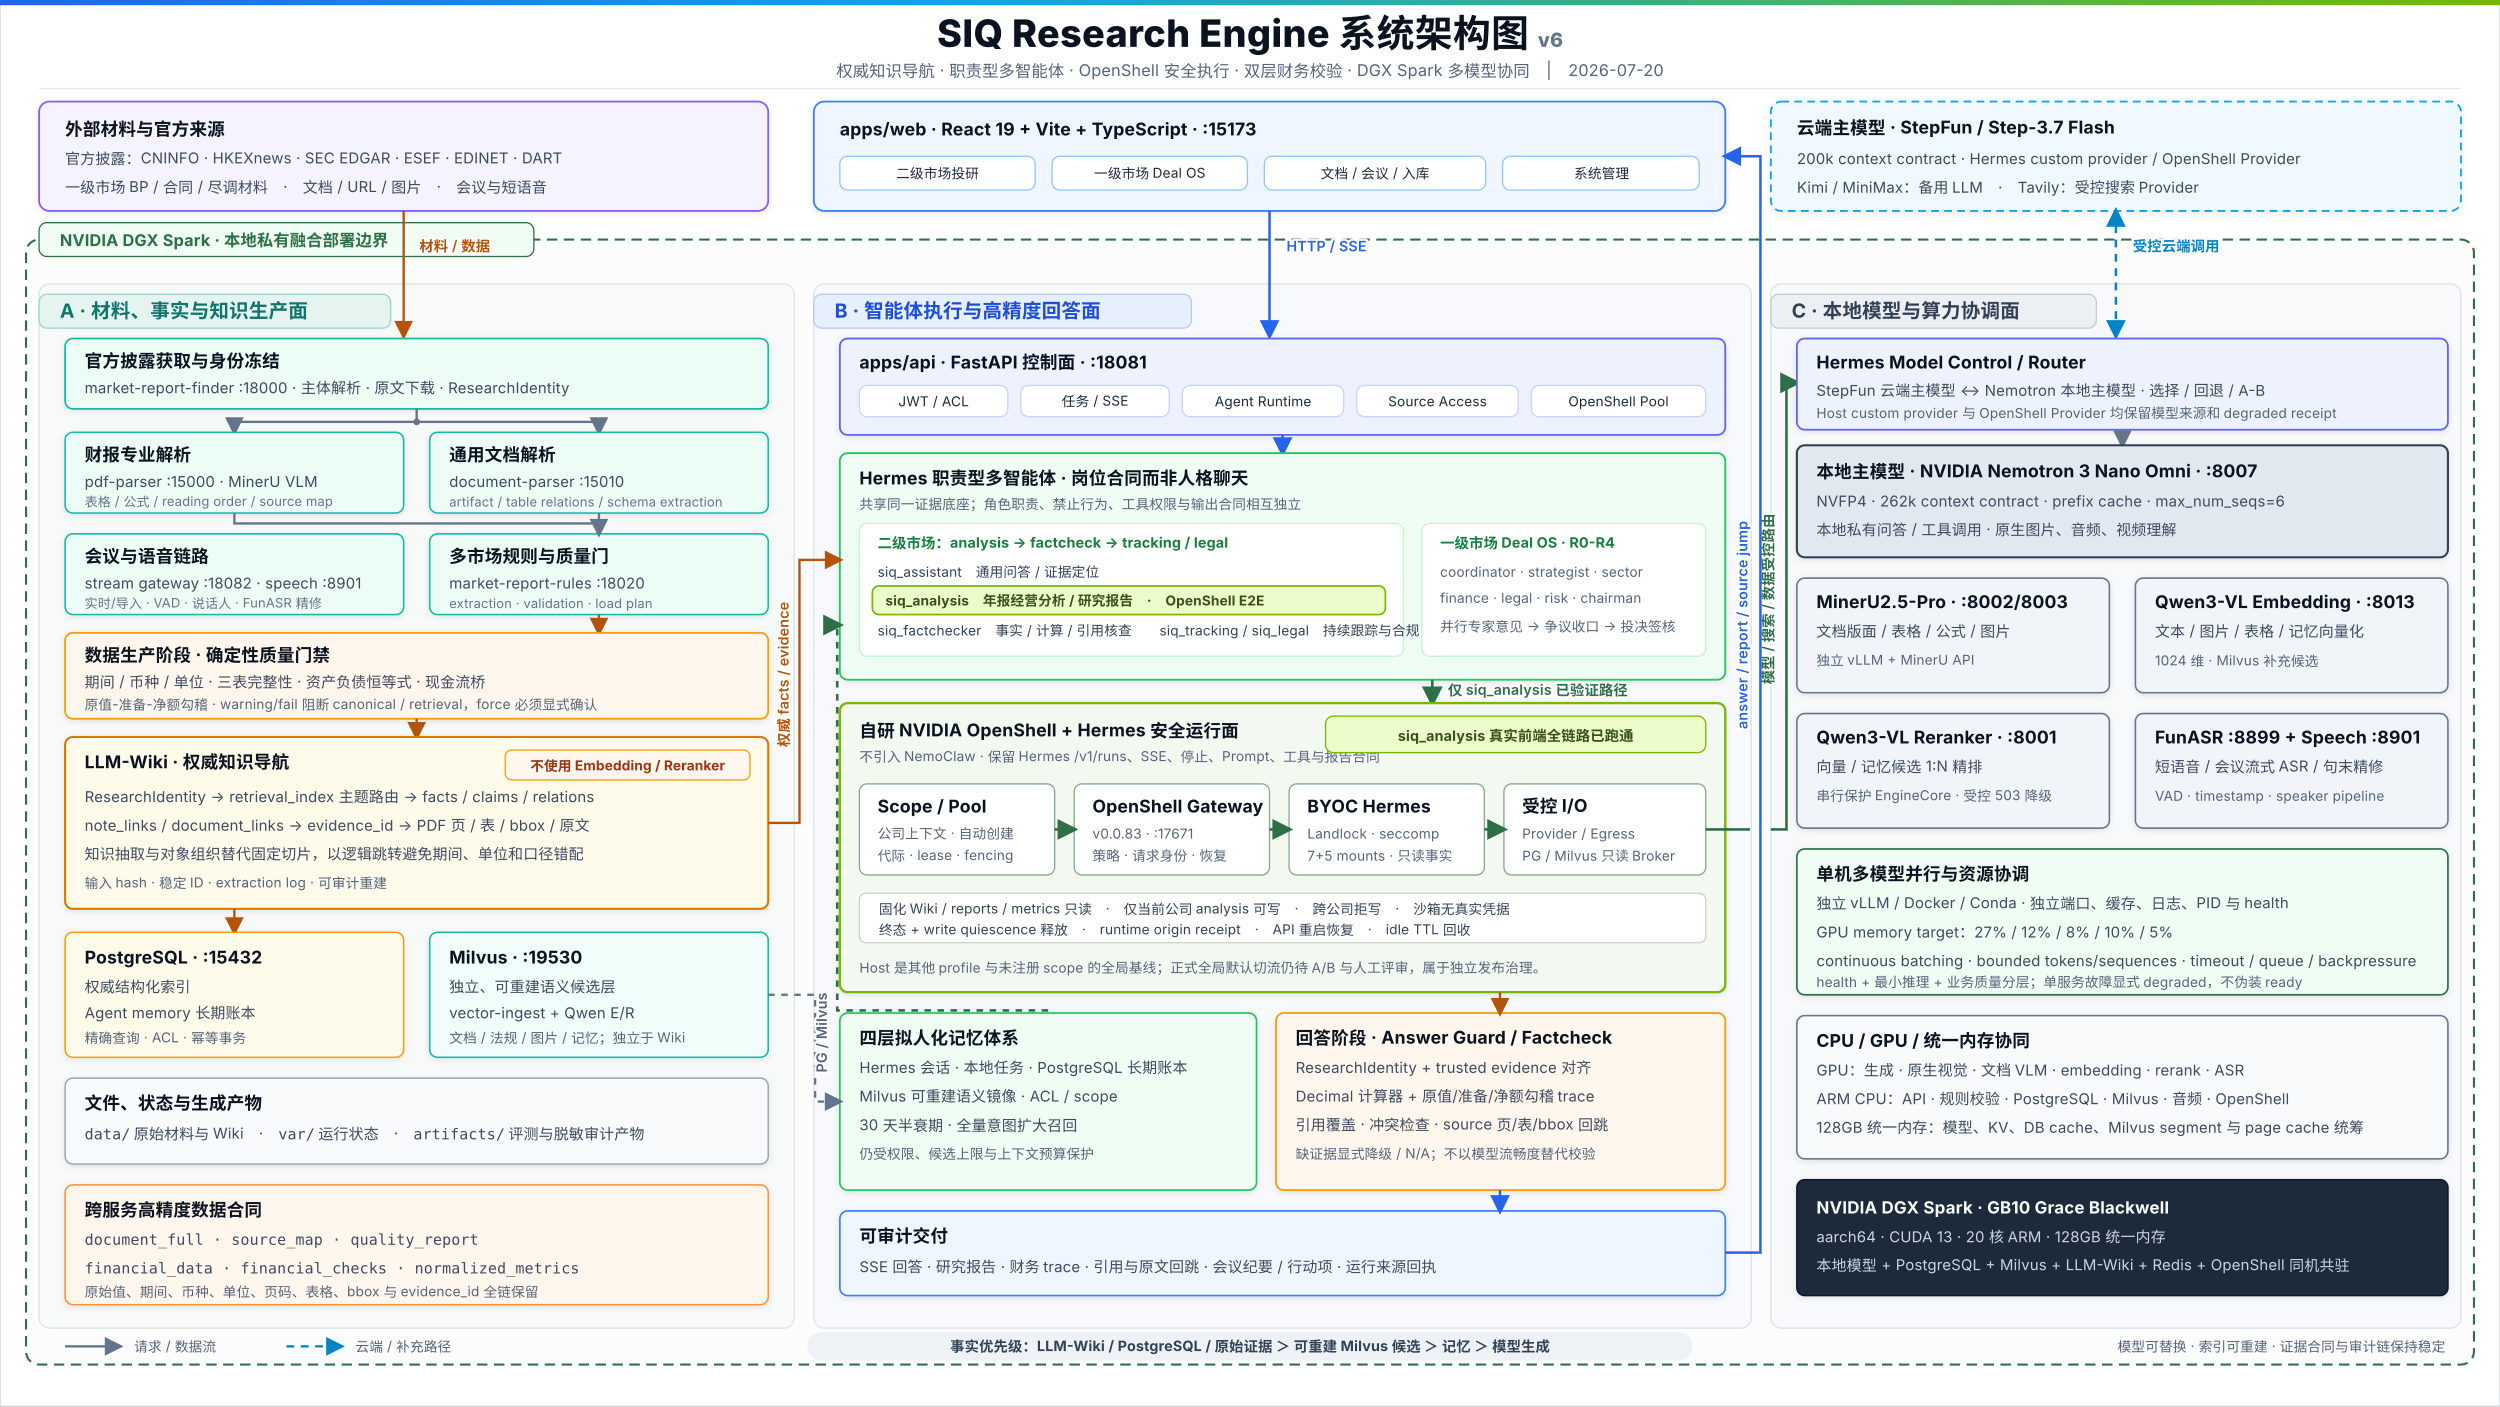
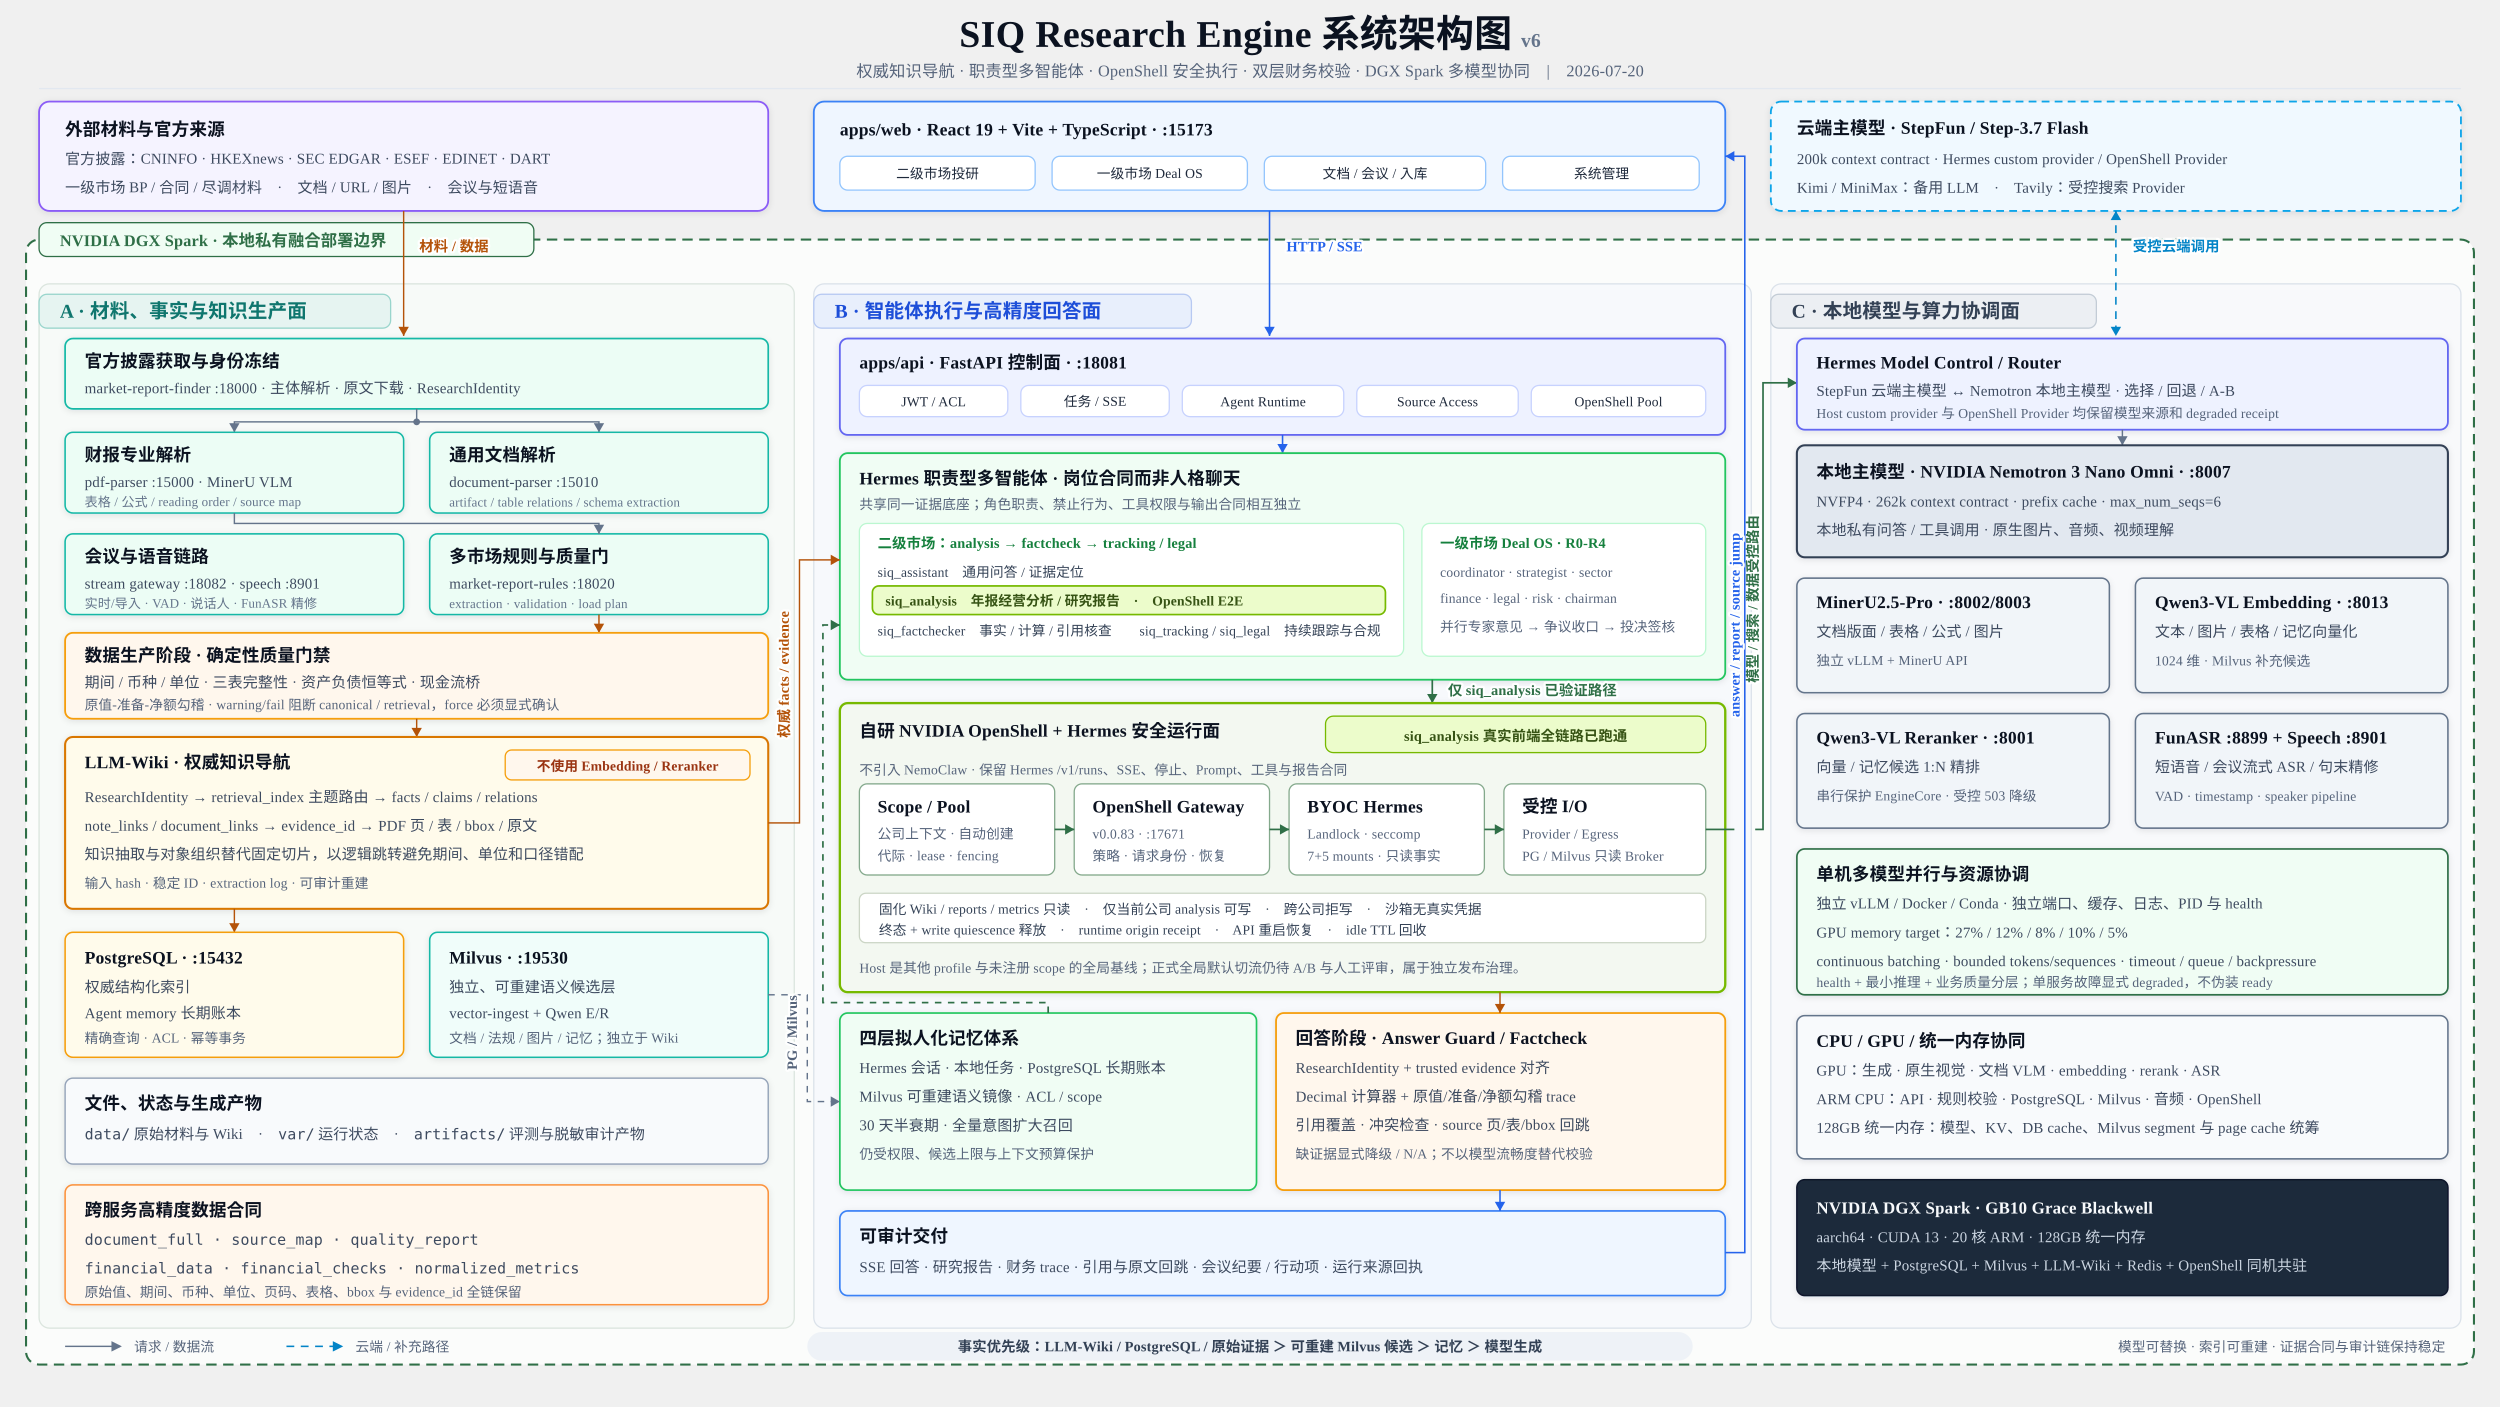
- <svg xmlns="http://www.w3.org/2000/svg" width="7680" height="4320" viewBox="0 0 1920 1080" preserveAspectRatio="xMidYMid meet" role="img" aria-labelledby="diagram-title diagram-description">
+ <svg xmlns="http://www.w3.org/2000/svg" viewBox="0 0 1920 1080" role="img" aria-labelledby="diagram-title diagram-description">
  <defs>
-     <linearGradient id="top-accent" x1="0" y1="0" x2="1" y2="0">
-       <stop offset="0" stop-color="#2563eb" />
-       <stop offset="0.38" stop-color="#0ea5e9" />
-       <stop offset="1" stop-color="#76b900" />
-     </linearGradient>
    <filter id="card-shadow" x="-10%" y="-10%" width="120%" height="135%">
      <feDropShadow dx="0" dy="1.2" stdDeviation="2.5" flood-color="#0f172a" flood-opacity="0.10" />
    </filter>
-     <marker id="arrow-gray" viewBox="0 0 10 10" refX="8" refY="5" markerWidth="8" markerHeight="8" orient="auto">
-       <path d="M0,0 L10,5 L0,10 z" fill="#64748b" />
-     </marker>
-     <marker id="arrow-blue" viewBox="0 0 10 10" refX="8" refY="5" markerWidth="8" markerHeight="8" orient="auto">
-       <path d="M0,0 L10,5 L0,10 z" fill="#2563eb" />
-     </marker>
-     <marker id="arrow-green" viewBox="0 0 10 10" refX="8" refY="5" markerWidth="8" markerHeight="8" orient="auto">
-       <path d="M0,0 L10,5 L0,10 z" fill="#2f6f47" />
-     </marker>
-     <marker id="arrow-amber" viewBox="0 0 10 10" refX="8" refY="5" markerWidth="8" markerHeight="8" orient="auto">
-       <path d="M0,0 L10,5 L0,10 z" fill="#b45309" />
-     </marker>
-     <marker id="arrow-cyan" viewBox="0 0 10 10" refX="8" refY="5" markerWidth="8" markerHeight="8" orient="auto-start-reverse">
-       <path d="M0,0 L10,5 L0,10 z" fill="#0284c7" />
+     <marker id="arrow-gray" viewBox="0 0 10 10" refX="8" refY="5" markerWidth="8" markerHeight="8" orient="auto" markerUnits="userSpaceOnUse">
+       <path d="M0,0 L10,5 L0,10 z" style="fill:#64748b;stroke:none;" />
+     </marker>
+     <marker id="arrow-blue" viewBox="0 0 10 10" refX="8" refY="5" markerWidth="8" markerHeight="8" orient="auto" markerUnits="userSpaceOnUse">
+       <path d="M0,0 L10,5 L0,10 z" style="fill:#2563eb;stroke:none;" />
+     </marker>
+     <marker id="arrow-green" viewBox="0 0 10 10" refX="8" refY="5" markerWidth="8" markerHeight="8" orient="auto" markerUnits="userSpaceOnUse">
+       <path d="M0,0 L10,5 L0,10 z" style="fill:#2f6f47;stroke:none;" />
+     </marker>
+     <marker id="arrow-amber" viewBox="0 0 10 10" refX="8" refY="5" markerWidth="8" markerHeight="8" orient="auto" markerUnits="userSpaceOnUse">
+       <path d="M0,0 L10,5 L0,10 z" style="fill:#b45309;stroke:none;" />
+     </marker>
+     <marker id="arrow-cyan" viewBox="0 0 10 10" refX="8" refY="5" markerWidth="8" markerHeight="8" orient="auto-start-reverse" markerUnits="userSpaceOnUse">
+       <path d="M0,0 L10,5 L0,10 z" style="fill:#0284c7;stroke:none;" />
    </marker>
    <style>
-       text {
-         font-family: Inter, "PingFang SC", "Microsoft YaHei", "Noto Sans CJK SC", system-ui, sans-serif;
-         letter-spacing: 0.01em;
-       }
+       text { letter-spacing: 0.01em; }
      .title { font-size: 29px; font-weight: 800; fill: #0b1220; }
      .subtitle { font-size: 12.5px; fill: #55637a; }
      .lane-title { font-size: 15px; font-weight: 750; }
      .box-title { font-size: 13.5px; font-weight: 700; fill: #0b1220; }
      .box-text { font-size: 11.5px; fill: #3d4a5f; }
      .small { font-size: 10.5px; fill: #55637a; }
      .tiny { font-size: 10px; fill: #64748b; }
      .mono { font-family: ui-monospace, SFMono-Regular, Menlo, Consolas, monospace; }
      .pill-text { font-size: 10.5px; fill: #1e293b; }
-       .flow { fill: none; stroke: #64748b; stroke-width: 1.8; marker-end: url(#arrow-gray); }
-       .flow-blue { fill: none; stroke: #2563eb; stroke-width: 1.9; marker-end: url(#arrow-blue); }
-       .flow-green { fill: none; stroke: #2f6f47; stroke-width: 2; marker-end: url(#arrow-green); }
-       .flow-amber { fill: none; stroke: #b45309; stroke-width: 1.8; marker-end: url(#arrow-amber); }
-       .flow-cyan { fill: none; stroke: #0284c7; stroke-width: 1.9; stroke-dasharray: 6 5; marker-end: url(#arrow-cyan); }
-       .flowline { fill: none; stroke: #64748b; stroke-width: 1.8; }
-       .flowline-green { fill: none; stroke: #2f6f47; stroke-width: 2; }
+       .flow { fill: none; stroke: #64748b; stroke-width: 1.1; }
+       .flow-blue { fill: none; stroke: #2563eb; stroke-width: 1.2; }
+       .flow-green { fill: none; stroke: #2f6f47; stroke-width: 1.3; }
+       .flow-amber { fill: none; stroke: #b45309; stroke-width: 1.1; }
+       .flow-cyan { fill: none; stroke: #0284c7; stroke-width: 1.2; stroke-dasharray: 6 5; }
+       .flowline { fill: none; stroke: #64748b; stroke-width: 1.1; }
+       .flowline-green { fill: none; stroke: #2f6f47; stroke-width: 1.3; }
      .dash { stroke-dasharray: 5 5; }
      .flabel { font-size: 11px; font-weight: 600; paint-order: stroke; stroke: rgba(255,255,255,0.92); stroke-width: 3.5px; stroke-linejoin: round; }
    </style>
  </defs>
-   <rect x="0" y="0" width="1920" height="1080" fill="#ffffff" stroke="#cbd5e1" stroke-width="1" />
-   <rect x="0" y="0" width="1920" height="4" fill="url(#top-accent)" />
  <text id="diagram-title-visible" x="960" y="36" text-anchor="middle" class="title">SIQ Research Engine 系统架构图 <tspan font-size="15" fill="#64748b">v6</tspan>
  </text>
  <text x="960" y="59" text-anchor="middle" class="subtitle">权威知识导航 · 职责型多智能体 · OpenShell 安全执行 · 双层财务校验 · DGX Spark 多模型协同　|　2026-07-20</text>
  <line x1="30" y1="68" x2="1890" y2="68" stroke="#e2e8f0" stroke-width="1" />
  <rect x="30" y="78" width="560" height="84" rx="8" fill="#f5f3ff" stroke="#8b5cf6" stroke-width="1.4" filter="url(#card-shadow)" />
  <text x="50" y="104" class="box-title" fill="#6d28d9">外部材料与官方来源</text>
  <text x="50" y="126" class="box-text">官方披露：CNINFO · HKEXnews · SEC EDGAR · ESEF · EDINET · DART</text>
  <text x="50" y="148" class="box-text">一级市场 BP / 合同 / 尽调材料　·　文档 / URL / 图片　·　会议与短语音</text>
  <rect x="625" y="78" width="700" height="84" rx="8" fill="#eff6ff" stroke="#3b82f6" stroke-width="1.4" filter="url(#card-shadow)" />
  <text x="645" y="104" class="box-title" fill="#1d4ed8">apps/web · React 19 + Vite + TypeScript · :15173</text>
  <g class="pill-text">
    <rect x="645" y="120" width="150" height="26" rx="6" fill="#ffffff" stroke="#93c5fd" />
    <text x="720" y="137" text-anchor="middle">二级市场投研</text>
    <rect x="808" y="120" width="150" height="26" rx="6" fill="#ffffff" stroke="#93c5fd" />
    <text x="883" y="137" text-anchor="middle">一级市场 Deal OS</text>
    <rect x="971" y="120" width="170" height="26" rx="6" fill="#ffffff" stroke="#93c5fd" />
    <text x="1056" y="137" text-anchor="middle">文档 / 会议 / 入库</text>
    <rect x="1154" y="120" width="151" height="26" rx="6" fill="#ffffff" stroke="#93c5fd" />
    <text x="1230" y="137" text-anchor="middle">系统管理</text>
  </g>
  <rect x="1360" y="78" width="530" height="84" rx="8" fill="#f0f9ff" stroke="#0ea5e9" stroke-width="1.4" stroke-dasharray="6 4" filter="url(#card-shadow)" />
  <text x="1380" y="103" class="box-title" fill="#075985">云端主模型 · StepFun / Step-3.7 Flash</text>
  <text x="1380" y="126" class="box-text">200k context contract · Hermes custom provider / OpenShell Provider</text>
  <text x="1380" y="148" class="box-text">Kimi / MiniMax：备用 LLM　·　Tavily：受控搜索 Provider</text>
  <rect x="20" y="184" width="1880" height="864" rx="10" fill="#fbfcfb" stroke="#2f6f47" stroke-width="1.6" stroke-dasharray="8 5" />
  <rect x="30" y="171" width="380" height="26" rx="6" fill="#f0fdf4" stroke="#2f6f47" stroke-width="1" />
  <text x="46" y="189" font-size="12.5" font-weight="750" fill="#2f6f47">NVIDIA DGX Spark · 本地私有融合部署边界</text>
  <rect x="30" y="218" width="580" height="802" rx="8" fill="#f7faf8" stroke="#dbe5de" />
  <rect x="625" y="218" width="720" height="802" rx="8" fill="#f7f9fc" stroke="#dbe2ea" />
  <rect x="1360" y="218" width="530" height="802" rx="8" fill="#f8f9fb" stroke="#dbe2ea" />
  <path d="M310,162 V258" class="flow-amber" />
+   <polygon points="310.00,258.00 306.00,251.00 314.00,251.00" fill="#b45309" />
  <text x="322" y="193" class="flabel" fill="#b45309">材料 / 数据</text>
  <path d="M975,162 V258" class="flow-blue" />
+   <polygon points="975.00,258.00 971.00,251.00 979.00,251.00" fill="#2563eb" />
  <text x="988" y="193" class="flabel" fill="#2563eb">HTTP / SSE</text>
-   <path d="M1625,162 V258" class="flow-cyan" marker-start="url(#arrow-cyan)" />
+   <path d="M1625,162 V258" class="flow-cyan" />
+   <polygon points="1625.00,258.00 1621.00,251.00 1629.00,251.00" fill="#0284c7" />
+   <polygon points="1625.00,162.00 1629.00,169.00 1621.00,169.00" fill="#0284c7" />
  <text x="1638" y="193" class="flabel" fill="#0284c7">受控云端调用</text>
  <rect x="30" y="226" width="270" height="26" rx="6" fill="#e6f4f1" stroke="#99d5cc" />
  <text x="46" y="244" class="lane-title" fill="#0f766e">A · 材料、事实与知识生产面</text>
  <rect x="625" y="226" width="290" height="26" rx="6" fill="#e8effc" stroke="#b7c9f2" />
  <text x="641" y="244" class="lane-title" fill="#1d4ed8">B · 智能体执行与高精度回答面</text>
  <rect x="1360" y="226" width="250" height="26" rx="6" fill="#eceff3" stroke="#c3ccd6" />
  <text x="1376" y="244" class="lane-title" fill="#334155">C · 本地模型与算力协调面</text>
  <rect x="50" y="260" width="540" height="54" rx="6" fill="#ecfdf5" stroke="#14b8a6" stroke-width="1.3" filter="url(#card-shadow)" />
  <text x="65" y="282" class="box-title">官方披露获取与身份冻结</text>
  <text x="65" y="302" class="box-text">market-report-finder :18000 · 主体解析 · 原文下载 · ResearchIdentity</text>
  <path d="M320,314 V324 H180 V332" class="flow" />
+   <polygon points="180.00,332.00 176.00,325.00 184.00,325.00" fill="#64748b" />
  <path d="M320,324 H460 V332" class="flow" />
+   <polygon points="460.00,332.00 456.00,325.00 464.00,325.00" fill="#64748b" />
  <circle cx="320" cy="324" r="2.6" fill="#64748b" />
  <rect x="50" y="332" width="260" height="62" rx="6" fill="#ecfdf5" stroke="#14b8a6" stroke-width="1.2" filter="url(#card-shadow)" />
  <text x="65" y="354" class="box-title">财报专业解析</text>
  <text x="65" y="374" class="box-text">pdf-parser :15000 · MinerU VLM</text>
  <text x="65" y="389" class="tiny">表格 / 公式 / reading order / source map</text>
  <rect x="330" y="332" width="260" height="62" rx="6" fill="#ecfdf5" stroke="#14b8a6" stroke-width="1.2" filter="url(#card-shadow)" />
  <text x="345" y="354" class="box-title">通用文档解析</text>
  <text x="345" y="374" class="box-text">document-parser :15010</text>
  <text x="345" y="389" class="tiny">artifact / table relations / schema extraction</text>
  <rect x="50" y="410" width="260" height="62" rx="6" fill="#ecfdf5" stroke="#14b8a6" stroke-width="1.2" filter="url(#card-shadow)" />
  <text x="65" y="432" class="box-title">会议与语音链路</text>
  <text x="65" y="452" class="box-text">stream gateway :18082 · speech :8901</text>
  <text x="65" y="467" class="tiny">实时/导入 · VAD · 说话人 · FunASR 精修</text>
  <rect x="330" y="410" width="260" height="62" rx="6" fill="#ecfdf5" stroke="#14b8a6" stroke-width="1.2" filter="url(#card-shadow)" />
  <text x="345" y="432" class="box-title">多市场规则与质量门</text>
  <text x="345" y="452" class="box-text">market-report-rules :18020</text>
  <text x="345" y="467" class="tiny">extraction · validation · load plan</text>
  <path d="M180,394 V402 H460 V410" class="flow" />
-   <path d="M460,394 V402" class="flowline" />
-   <circle cx="460" cy="402" r="2.6" fill="#64748b" />
+   <polygon points="460.00,410.00 456.00,403.00 464.00,403.00" fill="#64748b" />
  <path d="M460,472 V486" class="flow-amber" />
+   <polygon points="460.00,486.00 456.00,479.00 464.00,479.00" fill="#b45309" />
  <rect x="50" y="486" width="540" height="66" rx="6" fill="#fff7ed" stroke="#f59e0b" stroke-width="1.4" filter="url(#card-shadow)" />
  <text x="65" y="508" class="box-title" fill="#9a3412">数据生产阶段 · 确定性质量门禁</text>
  <text x="65" y="528" class="box-text">期间 / 币种 / 单位 · 三表完整性 · 资产负债恒等式 · 现金流桥</text>
  <text x="65" y="545" class="small">原值-准备-净额勾稽 · warning/fail 阻断 canonical / retrieval，force 必须显式确认</text>
  <path d="M320,552 V566" class="flow-amber" />
+   <polygon points="320.00,566.00 316.00,559.00 324.00,559.00" fill="#b45309" />
  <rect x="50" y="566" width="540" height="132" rx="6" fill="#fffbeb" stroke="#d97706" stroke-width="1.6" filter="url(#card-shadow)" />
  <text x="65" y="590" class="box-title" fill="#92400e">LLM-Wiki · 权威知识导航</text>
  <rect x="388" y="576" width="188" height="23" rx="5" fill="#fff7ed" stroke="#f59e0b" />
  <text x="482" y="592" text-anchor="middle" font-size="10.5" font-weight="700" fill="#9a3412">不使用 Embedding / Reranker</text>
  <text x="65" y="616" class="box-text">ResearchIdentity → retrieval_index 主题路由 → facts / claims / relations</text>
  <text x="65" y="638" class="box-text">note_links / document_links → evidence_id → PDF 页 / 表 / bbox / 原文</text>
  <text x="65" y="660" class="box-text">知识抽取与对象组织替代固定切片，以逻辑跳转避免期间、单位和口径错配</text>
  <text x="65" y="682" class="small" fill="#b45309">输入 hash · 稳定 ID · extraction log · 可审计重建</text>
  <path d="M180,698 V716" class="flow-amber" />
+   <polygon points="180.00,716.00 176.00,709.00 184.00,709.00" fill="#b45309" />
  <rect x="50" y="716" width="260" height="96" rx="6" fill="#fffbeb" stroke="#f59e0b" stroke-width="1.2" filter="url(#card-shadow)" />
  <text x="65" y="740" class="box-title">PostgreSQL · :15432</text>
  <text x="65" y="762" class="box-text">权威结构化索引</text>
  <text x="65" y="782" class="box-text">Agent memory 长期账本</text>
  <text x="65" y="801" class="small">精确查询 · ACL · 幂等事务</text>
  <rect x="330" y="716" width="260" height="96" rx="6" fill="#f0fdfa" stroke="#14b8a6" stroke-width="1.2" filter="url(#card-shadow)" />
  <text x="345" y="740" class="box-title">Milvus · :19530</text>
  <text x="345" y="762" class="box-text">独立、可重建语义候选层</text>
  <text x="345" y="782" class="box-text">vector-ingest + Qwen E/R</text>
  <text x="345" y="801" class="small">文档 / 法规 / 图片 / 记忆；独立于 Wiki</text>
  <rect x="50" y="828" width="540" height="66" rx="6" fill="#f8fafc" stroke="#94a3b8" stroke-width="1.1" filter="url(#card-shadow)" />
  <text x="65" y="852" class="box-title">文件、状态与生成产物</text>
  <text x="65" y="875" class="box-text">
    <tspan class="mono">data/</tspan> 原始材料与 Wiki　·　<tspan class="mono">var/</tspan> 运行状态　·　<tspan class="mono">artifacts/</tspan> 评测与脱敏审计产物</text>
  <rect x="50" y="910" width="540" height="92" rx="6" fill="#fff7ed" stroke="#fb923c" stroke-width="1.2" filter="url(#card-shadow)" />
  <text x="65" y="934" class="box-title" fill="#9a3412">跨服务高精度数据合同</text>
  <text x="65" y="956" class="box-text mono">document_full · source_map · quality_report</text>
  <text x="65" y="978" class="box-text mono">financial_data · financial_checks · normalized_metrics</text>
  <text x="65" y="996" class="small">原始值、期间、币种、单位、页码、表格、bbox 与 evidence_id 全链保留</text>
  <rect x="645" y="260" width="680" height="74" rx="6" fill="#eef2ff" stroke="#6366f1" stroke-width="1.4" filter="url(#card-shadow)" />
  <text x="660" y="283" class="box-title" fill="#4338ca">apps/api · FastAPI 控制面 · :18081</text>
  <g class="pill-text">
    <rect x="660" y="296" width="114" height="24" rx="6" fill="#ffffff" stroke="#c7d2fe" />
    <text x="717" y="312" text-anchor="middle">JWT / ACL</text>
    <rect x="784" y="296" width="114" height="24" rx="6" fill="#ffffff" stroke="#c7d2fe" />
    <text x="841" y="312" text-anchor="middle">任务 / SSE</text>
    <rect x="908" y="296" width="124" height="24" rx="6" fill="#ffffff" stroke="#c7d2fe" />
    <text x="970" y="312" text-anchor="middle">Agent Runtime</text>
    <rect x="1042" y="296" width="124" height="24" rx="6" fill="#ffffff" stroke="#c7d2fe" />
    <text x="1104" y="312" text-anchor="middle">Source Access</text>
    <rect x="1176" y="296" width="134" height="24" rx="6" fill="#ffffff" stroke="#c7d2fe" />
    <text x="1243" y="312" text-anchor="middle">OpenShell Pool</text>
  </g>
  <path d="M985,334 V348" class="flow-blue" />
+   <polygon points="985.00,348.00 981.00,341.00 989.00,341.00" fill="#2563eb" />
  <rect x="645" y="348" width="680" height="174" rx="6" fill="#f0fdf4" stroke="#22c55e" stroke-width="1.4" filter="url(#card-shadow)" />
  <text x="660" y="372" class="box-title" fill="#166534">Hermes 职责型多智能体 · 岗位合同而非人格聊天</text>
  <text x="660" y="391" class="small">共享同一证据底座；角色职责、禁止行为、工具权限与输出合同相互独立</text>
  <rect x="660" y="402" width="418" height="102" rx="6" fill="#ffffff" stroke="#bbf7d0" />
  <text x="674" y="421" font-size="11" font-weight="700" fill="#15803d">二级市场：analysis → factcheck → tracking / legal</text>
  <g font-size="10.5" fill="#334155">
    <text x="674" y="443">siq_assistant　通用问答 / 证据定位</text>
    <rect x="670" y="450" width="394" height="22" rx="5" fill="#ecfccb" stroke="#76b900" stroke-width="1.3" />
    <text x="680" y="465" font-weight="750" fill="#365314">siq_analysis　年报经营分析 / 研究报告　·　OpenShell E2E</text>
    <text x="674" y="488">siq_factchecker　事实 / 计算 / 引用核查　　siq_tracking / siq_legal　持续跟踪与合规</text>
  </g>
  <rect x="1092" y="402" width="218" height="102" rx="6" fill="#ffffff" stroke="#bbf7d0" />
  <text x="1106" y="421" font-size="11" font-weight="700" fill="#15803d">一级市场 Deal OS · R0-R4</text>
  <text x="1106" y="443" class="small">coordinator · strategist · sector</text>
  <text x="1106" y="463" class="small">finance · legal · risk · chairman</text>
  <text x="1106" y="485" class="small">并行专家意见 → 争议收口 → 投决签核</text>
  <path d="M590,632 H614 V430 H645" class="flow-amber" />
+   <polygon points="645.00,430.00 638.00,434.00 638.00,426.00" fill="#b45309" />
  <text x="606" y="518" text-anchor="middle" class="flabel" fill="#b45309" transform="rotate(-90 606 518)">权威 facts / evidence</text>
  <path d="M1100,522 V540" class="flow-green" />
+   <polygon points="1100.00,540.00 1096.00,533.00 1104.00,533.00" fill="#2f6f47" />
  <text x="1112" y="534" class="flabel" fill="#2f6f47">仅 siq_analysis 已验证路径</text>
  <rect x="645" y="540" width="680" height="222" rx="6" fill="#f3f8f1" stroke="#76b900" stroke-width="1.8" filter="url(#card-shadow)" />
  <text x="660" y="566" class="box-title" fill="#365314">自研 NVIDIA OpenShell + Hermes 安全运行面</text>
-   <text x="660" y="585" class="small">不引入 NemoClaw · 保留 Hermes /v1/runs、SSE、停止、Prompt、工具与报告合同</text>
+   <text x="660" y="595" class="small">不引入 NemoClaw · 保留 Hermes /v1/runs、SSE、停止、Prompt、工具与报告合同</text>
  <rect x="1018" y="550" width="292" height="28" rx="6" fill="#ecfccb" stroke="#76b900" />
  <text x="1164" y="569" text-anchor="middle" font-size="11" font-weight="750" fill="#365314">siq_analysis 真实前端全链路已跑通</text>
  <g>
    <rect x="660" y="602" width="150" height="70" rx="6" fill="#ffffff" stroke="#84a98c" />
    <text x="674" y="624" class="box-title">Scope / Pool</text>
    <text x="674" y="644" class="small">公司上下文 · 自动创建</text>
    <text x="674" y="661" class="small">代际 · lease · fencing</text>
    <rect x="825" y="602" width="150" height="70" rx="6" fill="#ffffff" stroke="#84a98c" />
    <text x="839" y="624" class="box-title">OpenShell Gateway</text>
    <text x="839" y="644" class="small">v0.0.83 · :17671</text>
    <text x="839" y="661" class="small">策略 · 请求身份 · 恢复</text>
    <rect x="990" y="602" width="150" height="70" rx="6" fill="#ffffff" stroke="#84a98c" />
    <text x="1004" y="624" class="box-title">BYOC Hermes</text>
    <text x="1004" y="644" class="small">Landlock · seccomp</text>
    <text x="1004" y="661" class="small">7+5 mounts · 只读事实</text>
    <rect x="1155" y="602" width="155" height="70" rx="6" fill="#ffffff" stroke="#84a98c" />
    <text x="1169" y="624" class="box-title">受控 I/O</text>
    <text x="1169" y="644" class="small">Provider / Egress</text>
    <text x="1169" y="661" class="small">PG / Milvus 只读 Broker</text>
  </g>
  <path d="M810,637 H825" class="flow-green" />
+   <polygon points="825.00,637.00 818.00,641.00 818.00,633.00" fill="#2f6f47" />
  <path d="M975,637 H990" class="flow-green" />
+   <polygon points="990.00,637.00 983.00,641.00 983.00,633.00" fill="#2f6f47" />
  <path d="M1140,637 H1155" class="flow-green" />
+   <polygon points="1155.00,637.00 1148.00,641.00 1148.00,633.00" fill="#2f6f47" />
  <g font-size="10.5" fill="#334155">
    <rect x="660" y="686" width="650" height="38" rx="5" fill="#ffffff" stroke="#cbd5c5" />
    <text x="675" y="702">固化 Wiki / reports / metrics 只读　·　仅当前公司 analysis 可写　·　跨公司拒写　·　沙箱无真实凭据</text>
    <text x="675" y="718">终态 + write quiescence 释放　·　runtime origin receipt　·　API 重启恢复　·　idle TTL 回收</text>
  </g>
  <text x="660" y="747" class="small">Host 是其他 profile 与未注册 scope 的全局基线；正式全局默认切流仍待 A/B 与人工评审，属于独立发布治理。</text>
-   <path d="M1310,637 H1344" class="flowline-green" />
-   <path d="M1360,637 H1372 V294 H1380" class="flow-green" />
-   <text x="1362" y="460" text-anchor="middle" class="flabel" fill="#2f6f47" transform="rotate(-90 1362 460)">模型 / 搜索 / 数据受控路由</text>
+   <path d="M1310,637 H1332" class="flowline-green" />
+   <path d="M1348,637 H1354 V294 H1380" class="flow-green" />
+   <polygon points="1380.00,294.00 1373.00,298.00 1373.00,290.00" fill="#2f6f47" />
+   <text x="1350" y="460" text-anchor="middle" class="flabel" fill="#2f6f47" transform="rotate(-90 1350 460)">模型 / 搜索 / 数据受控路由</text>
  <rect x="645" y="778" width="320" height="136" rx="6" fill="#f0fdf4" stroke="#22c55e" stroke-width="1.3" filter="url(#card-shadow)" />
  <text x="660" y="802" class="box-title" fill="#166534">四层拟人化记忆体系</text>
  <text x="660" y="824" class="box-text">Hermes 会话 · 本地任务 · PostgreSQL 长期账本</text>
  <text x="660" y="846" class="box-text">Milvus 可重建语义镜像 · ACL / scope</text>
  <text x="660" y="868" class="box-text">30 天半衰期 · 全量意图扩大召回</text>
  <text x="660" y="890" class="small">仍受权限、候选上限与上下文预算保护</text>
-   <path d="M590,764 H626 V846 H645" class="flow dash" />
-   <text x="635" y="793" text-anchor="middle" class="flabel" fill="#55637a" transform="rotate(-90 635 793)">PG / Milvus</text>
-   <path d="M805,776 H643 V480 H645" class="flow-green dash" />
+   <path d="M590,764 H620 V846 H645" class="flow dash" />
+   <polygon points="645.00,846.00 638.00,850.00 638.00,842.00" fill="#64748b" />
+   <text x="612" y="793" text-anchor="middle" class="flabel" fill="#55637a" transform="rotate(-90 612 793)">PG / Milvus</text>
+   <path d="M805,778 V770 H632 V480 H645" class="flow-green dash" />
+   <polygon points="645.00,480.00 638.00,484.00 638.00,476.00" fill="#2f6f47" />
  <rect x="980" y="778" width="345" height="136" rx="6" fill="#fff7ed" stroke="#f59e0b" stroke-width="1.4" filter="url(#card-shadow)" />
  <text x="995" y="802" class="box-title" fill="#9a3412">回答阶段 · Answer Guard / Factcheck</text>
  <text x="995" y="824" class="box-text">ResearchIdentity + trusted evidence 对齐</text>
  <text x="995" y="846" class="box-text">Decimal 计算器 + 原值/准备/净额勾稽 trace</text>
  <text x="995" y="868" class="box-text">引用覆盖 · 冲突检查 · source 页/表/bbox 回跳</text>
  <text x="995" y="890" class="small">缺证据显式降级 / N/A；不以模型流畅度替代校验</text>
  <path d="M1152,762 V778" class="flow-amber" />
+   <polygon points="1152.00,778.00 1148.00,771.00 1156.00,771.00" fill="#b45309" />
  <rect x="645" y="930" width="680" height="65" rx="6" fill="#eff6ff" stroke="#3b82f6" stroke-width="1.3" filter="url(#card-shadow)" />
  <text x="660" y="954" class="box-title" fill="#1d4ed8">可审计交付</text>
  <text x="660" y="977" class="box-text">SSE 回答 · 研究报告 · 财务 trace · 引用与原文回跳 · 会议纪要 / 行动项 · 运行来源回执</text>
  <path d="M1152,914 V930" class="flow-blue" />
-   <path d="M1325,962 H1352 V120 H1325" class="flow-blue" />
-   <text x="1342" y="480" text-anchor="middle" class="flabel" fill="#2563eb" transform="rotate(-90 1342 480)">answer / report / source jump</text>
+   <polygon points="1152.00,930.00 1148.00,923.00 1156.00,923.00" fill="#2563eb" />
+   <path d="M1325,962 H1340 V120 H1325" class="flow-blue" />
+   <polygon points="1325.00,120.00 1332.00,116.00 1332.00,124.00" fill="#2563eb" />
+   <text x="1336" y="480" text-anchor="middle" class="flabel" fill="#2563eb" transform="rotate(-90 1336 480)">answer / report / source jump</text>
  <rect x="1380" y="260" width="500" height="70" rx="6" fill="#eef2ff" stroke="#6366f1" stroke-width="1.4" filter="url(#card-shadow)" />
  <text x="1395" y="283" class="box-title" fill="#4338ca">Hermes Model Control / Router</text>
  <text x="1395" y="304" class="box-text">StepFun 云端主模型 ↔ Nemotron 本地主模型 · 选择 / 回退 / A-B</text>
  <text x="1395" y="321" class="small">Host custom provider 与 OpenShell Provider 均保留模型来源和 degraded receipt</text>
  <path d="M1630,330 V342" class="flow" />
+   <polygon points="1630.00,342.00 1626.00,335.00 1634.00,335.00" fill="#64748b" />
  <rect x="1380" y="342" width="500" height="86" rx="6" fill="#e2e8f0" stroke="#334155" stroke-width="1.6" filter="url(#card-shadow)" />
  <text x="1395" y="367" class="box-title">本地主模型 · NVIDIA Nemotron 3 Nano Omni · :8007</text>
  <text x="1395" y="389" class="box-text">NVFP4 · 262k context contract · prefix cache · max_num_seqs=6</text>
  <text x="1395" y="411" class="box-text">本地私有问答 / 工具调用 · 原生图片、音频、视频理解</text>
  <rect x="1380" y="444" width="240" height="88" rx="6" fill="#f1f5f9" stroke="#64748b" stroke-width="1.2" filter="url(#card-shadow)" />
  <text x="1395" y="467" class="box-title">MinerU2.5-Pro · :8002/8003</text>
  <text x="1395" y="489" class="box-text">文档版面 / 表格 / 公式 / 图片</text>
  <text x="1395" y="511" class="small">独立 vLLM + MinerU API</text>
  <rect x="1640" y="444" width="240" height="88" rx="6" fill="#f1f5f9" stroke="#64748b" stroke-width="1.2" filter="url(#card-shadow)" />
  <text x="1655" y="467" class="box-title">Qwen3-VL Embedding · :8013</text>
  <text x="1655" y="489" class="box-text">文本 / 图片 / 表格 / 记忆向量化</text>
  <text x="1655" y="511" class="small">1024 维 · Milvus 补充候选</text>
  <rect x="1380" y="548" width="240" height="88" rx="6" fill="#f1f5f9" stroke="#64748b" stroke-width="1.2" filter="url(#card-shadow)" />
  <text x="1395" y="571" class="box-title">Qwen3-VL Reranker · :8001</text>
  <text x="1395" y="593" class="box-text">向量 / 记忆候选 1:N 精排</text>
  <text x="1395" y="615" class="small">串行保护 EngineCore · 受控 503 降级</text>
  <rect x="1640" y="548" width="240" height="88" rx="6" fill="#f1f5f9" stroke="#64748b" stroke-width="1.2" filter="url(#card-shadow)" />
  <text x="1655" y="571" class="box-title">FunASR :8899 + Speech :8901</text>
  <text x="1655" y="593" class="box-text">短语音 / 会议流式 ASR / 句末精修</text>
  <text x="1655" y="615" class="small">VAD · timestamp · speaker pipeline</text>
  <rect x="1380" y="652" width="500" height="112" rx="6" fill="#f0fdf4" stroke="#2f6f47" stroke-width="1.3" filter="url(#card-shadow)" />
  <text x="1395" y="676" class="box-title" fill="#166534">单机多模型并行与资源协调</text>
  <text x="1395" y="698" class="box-text">独立 vLLM / Docker / Conda · 独立端口、缓存、日志、PID 与 health</text>
  <text x="1395" y="720" class="box-text">GPU memory target：27% / 12% / 8% / 10% / 5%</text>
  <text x="1395" y="742" class="box-text">continuous batching · bounded tokens/sequences · timeout / queue / backpressure</text>
  <text x="1395" y="758" class="small">health + 最小推理 + 业务质量分层；单服务故障显式 degraded，不伪装 ready</text>
  <rect x="1380" y="780" width="500" height="110" rx="6" fill="#f8fafc" stroke="#64748b" stroke-width="1.2" filter="url(#card-shadow)" />
  <text x="1395" y="804" class="box-title">CPU / GPU / 统一内存协同</text>
  <text x="1395" y="826" class="box-text">GPU：生成 · 原生视觉 · 文档 VLM · embedding · rerank · ASR</text>
  <text x="1395" y="848" class="box-text">ARM CPU：API · 规则校验 · PostgreSQL · Milvus · 音频 · OpenShell</text>
  <text x="1395" y="870" class="box-text">128GB 统一内存：模型、KV、DB cache、Milvus segment 与 page cache 统筹</text>
  <rect x="1380" y="906" width="500" height="89" rx="6" fill="#1e293b" stroke="#0f172a" stroke-width="1.2" filter="url(#card-shadow)" />
  <text x="1395" y="932" font-size="13px" font-weight="750" fill="#f8fafc">NVIDIA DGX Spark · GB10 Grace Blackwell</text>
  <text x="1395" y="954" font-size="11.5px" fill="#cbd5e1">aarch64 · CUDA 13 · 20 核 ARM · 128GB 统一内存</text>
  <text x="1395" y="976" font-size="11.5px" fill="#cbd5e1">本地模型 + PostgreSQL + Milvus + LLM-Wiki + Redis + OpenShell 同机共驻</text>
-   <line x1="50" y1="1034" x2="92" y2="1034" stroke="#64748b" stroke-width="1.8" marker-end="url(#arrow-gray)" />
+   <line x1="50" y1="1034" x2="92" y2="1034" stroke="#64748b" stroke-width="1.1" marker-end="url(#arrow-gray)" />
  <text x="103" y="1038" class="small">请求 / 数据流</text>
-   <line x1="220" y1="1034" x2="262" y2="1034" stroke="#0284c7" stroke-width="1.8" stroke-dasharray="6 5" marker-end="url(#arrow-cyan)" />
+   <line x1="220" y1="1034" x2="262" y2="1034" stroke="#0284c7" stroke-width="1.2" stroke-dasharray="6 5" marker-end="url(#arrow-cyan)" />
  <text x="273" y="1038" class="small">云端 / 补充路径</text>
  <rect x="620" y="1023" width="680" height="22" rx="11" fill="#eef2f7" />
  <text x="960" y="1038" text-anchor="middle" font-size="11" font-weight="700" fill="#334155">事实优先级：LLM-Wiki / PostgreSQL / 原始证据 ＞ 可重建 Milvus 候选 ＞ 记忆 ＞ 模型生成</text>
  <text x="1878" y="1038" text-anchor="end" class="small">模型可替换 · 索引可重建 · 证据合同与审计链保持稳定</text>
</svg>
